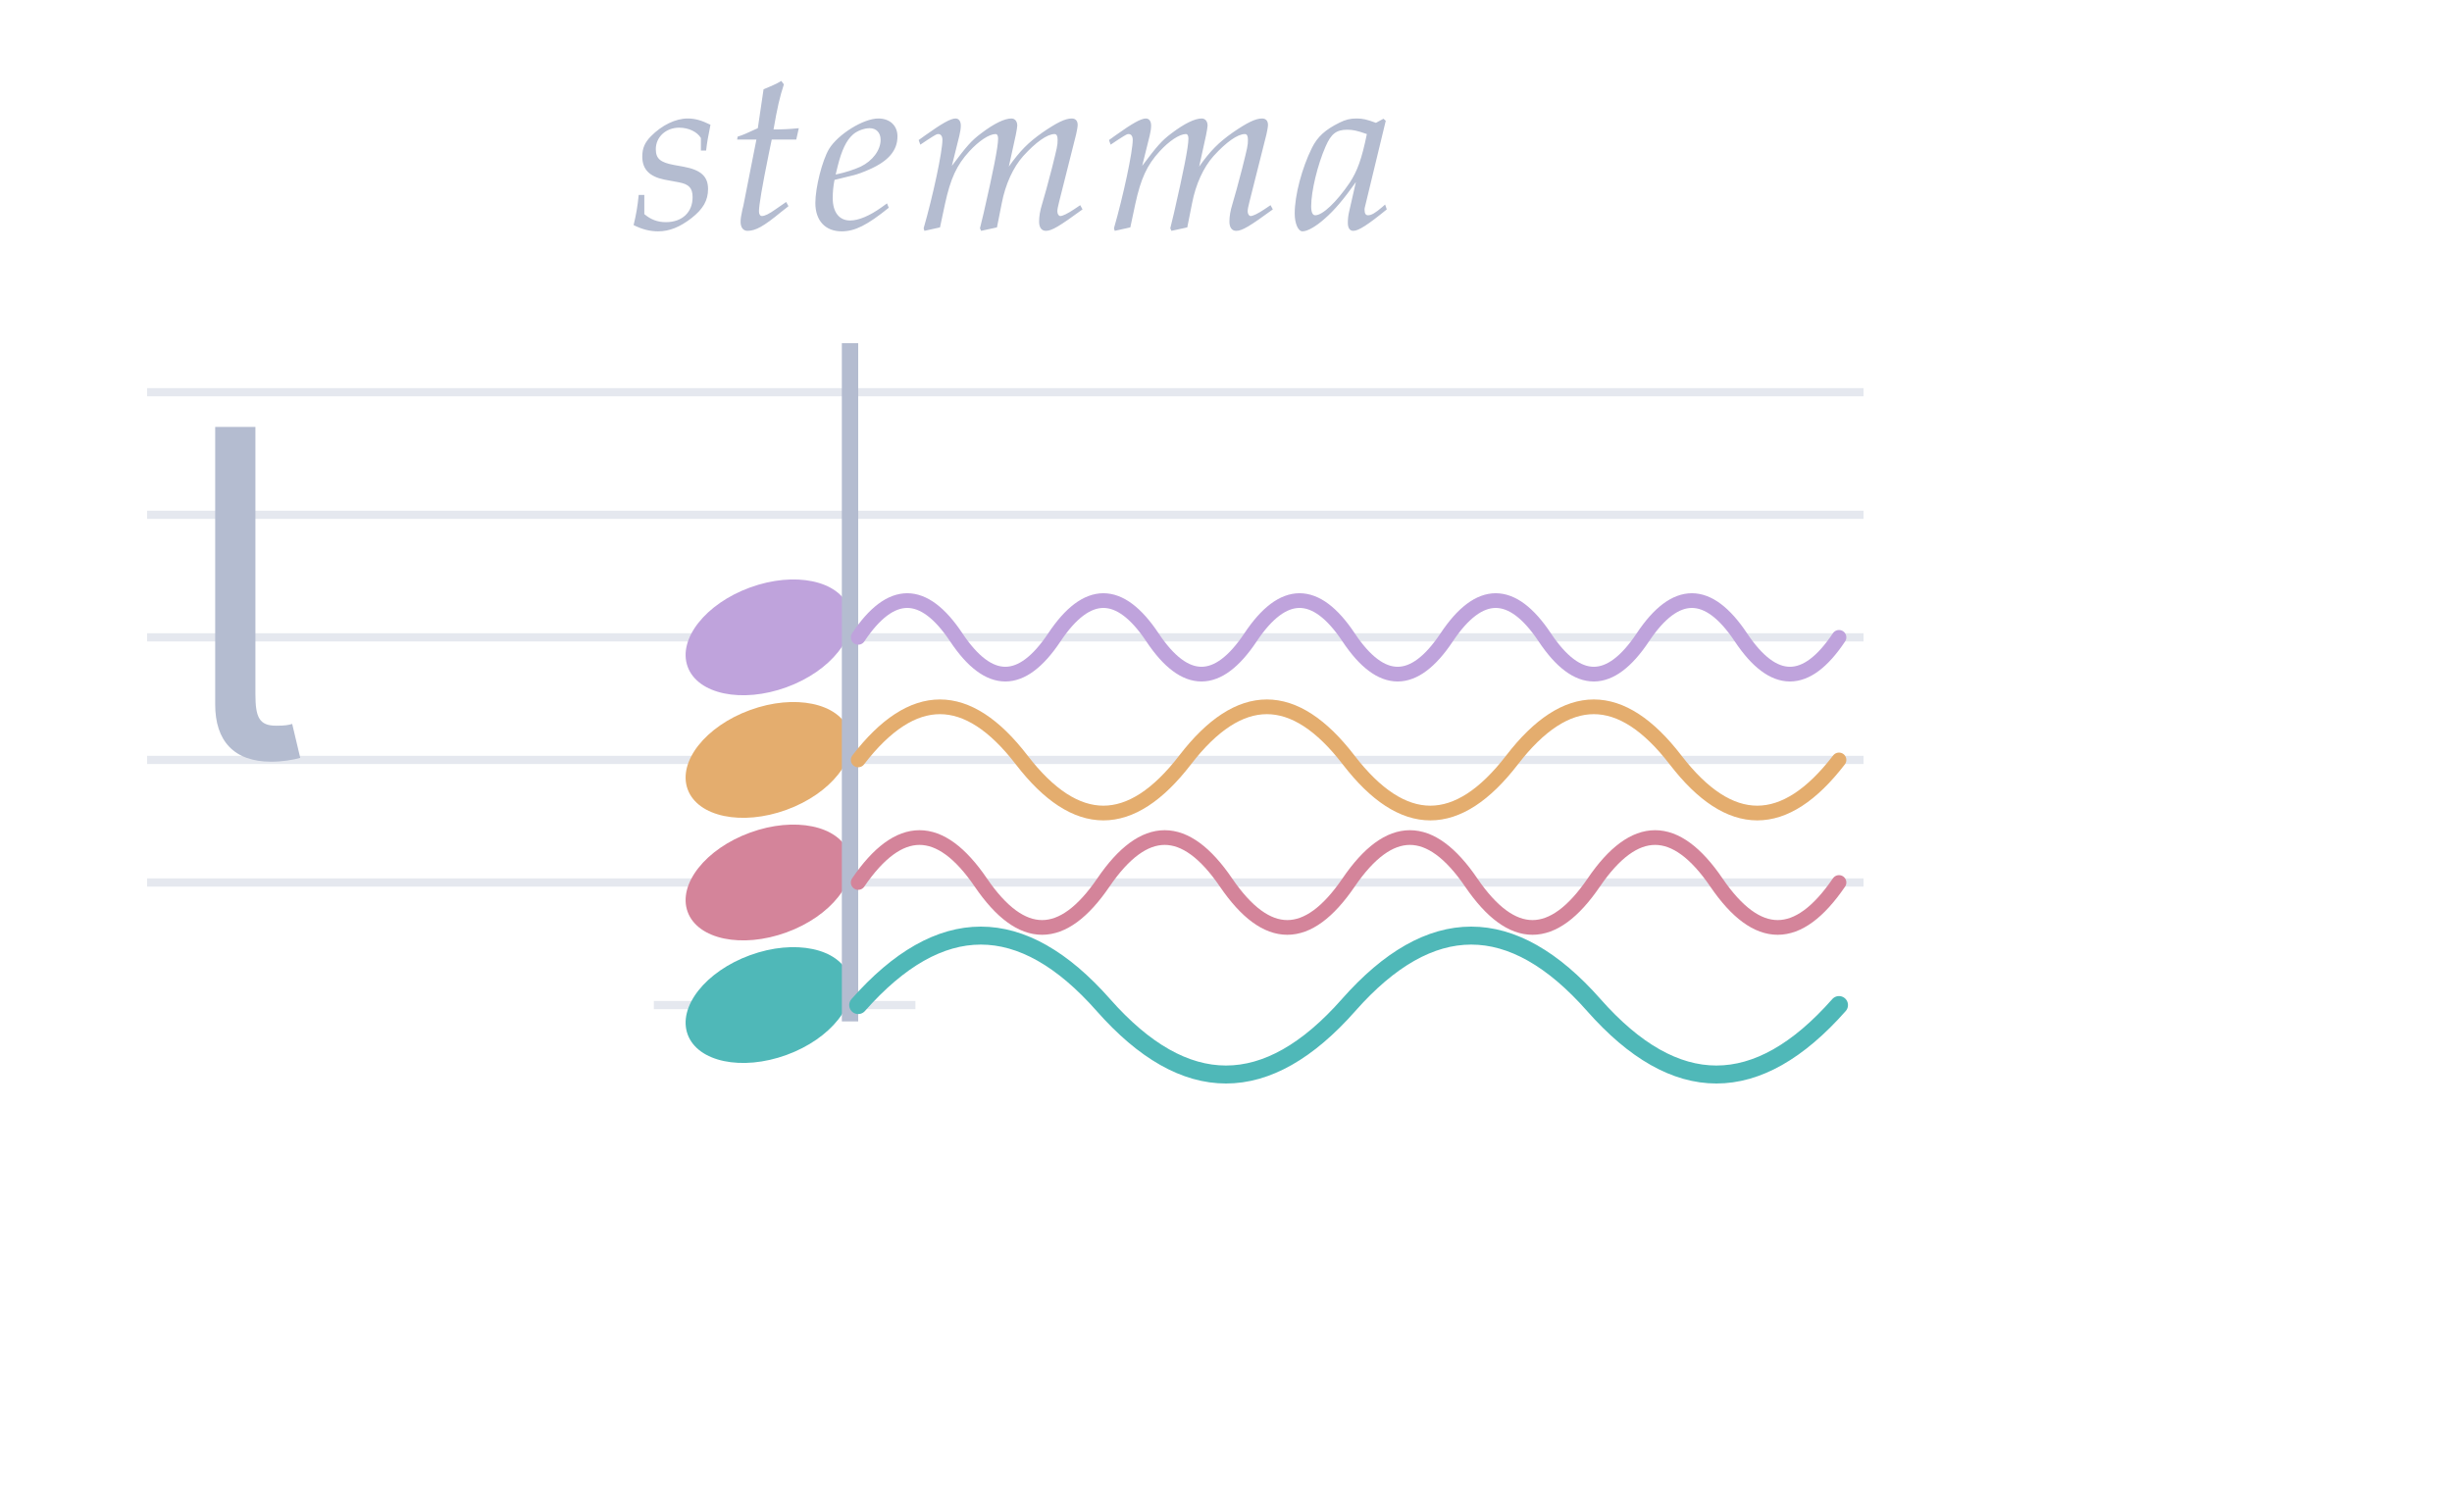
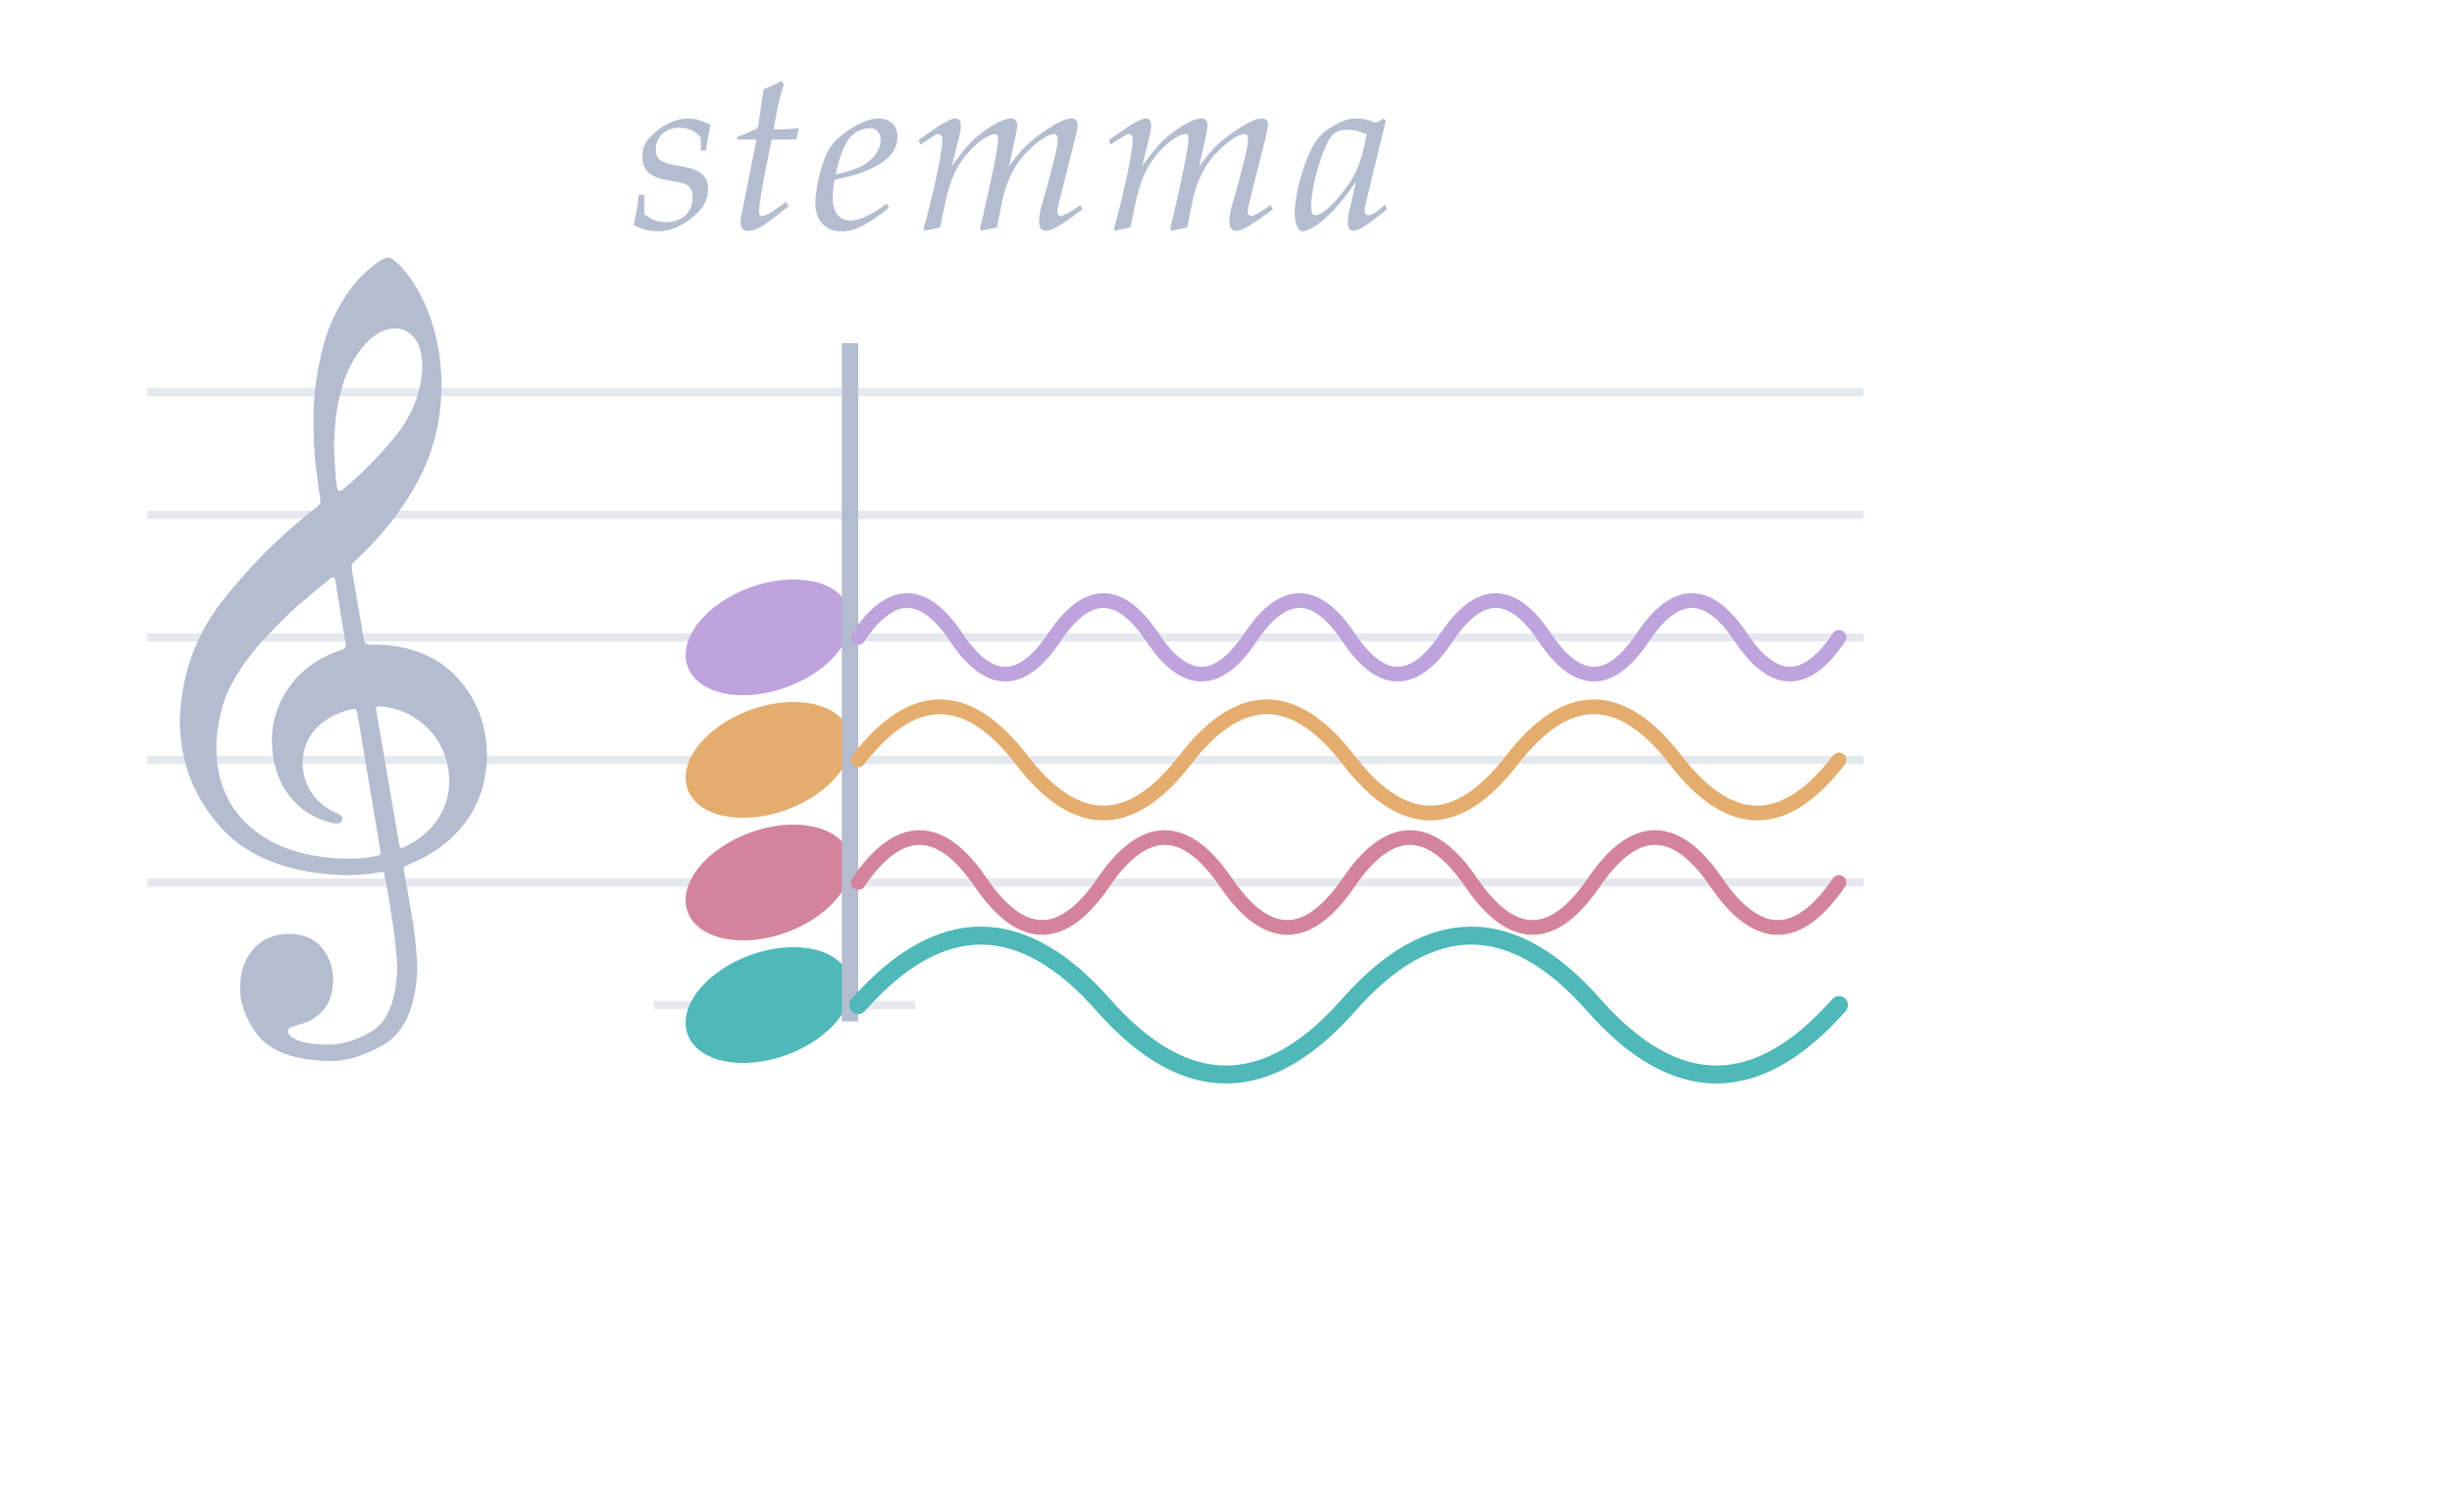
<svg xmlns="http://www.w3.org/2000/svg" width="300" height="185" viewBox="0 0 300 185">
  <text x="124" y="28" font-family="Palatino Linotype, Palatino, Georgia, serif" font-size="28" font-style="italic" fill="#b4bcd0" letter-spacing="1.5" text-anchor="middle">stemma</text>
  <line x1="18" y1="48" x2="228" y2="48" stroke="#b4bcd0" stroke-width="1.0" opacity="0.35" />
  <line x1="18" y1="63" x2="228" y2="63" stroke="#b4bcd0" stroke-width="1.0" opacity="0.35" />
  <line x1="18" y1="78" x2="228" y2="78" stroke="#b4bcd0" stroke-width="1.0" opacity="0.35" />
  <line x1="18" y1="93" x2="228" y2="93" stroke="#b4bcd0" stroke-width="1.0" opacity="0.35" />
  <line x1="18" y1="108" x2="228" y2="108" stroke="#b4bcd0" stroke-width="1.0" opacity="0.35" />
-   <text x="22" y="93" font-family="Bravura" font-size="56" fill="#b4bcd0"></text>
+   <g transform="translate(22,93) scale(0.056,-0.056)" fill="#b4bcd0">
+     <path d="M376 415Q375 424 376 427Q378 430 382 434Q465 510 518 605Q570 700 572 815Q572 881 555 942Q538 1002 507 1048Q495 1066 480 1081Q464 1097 455 1098Q444 1097 425 1082Q406 1067 390 1050Q335 987 313 903Q291 819 292 739Q292 695 296 651Q301 607 306 575Q308 567 307 562Q306 558 297 551Q184 463 95 350Q5 237 0 87Q0 -48 90 -148Q180 -247 364 -252Q382 -252 400 -250Q418 -249 433 -246Q441 -244 444 -245Q447 -246 448 -255Q458 -307 466 -363Q474 -419 475 -456Q471 -563 418 -594Q365 -625 316 -622Q276 -621 256 -612Q236 -603 236 -593Q236 -588 243 -584Q251 -581 268 -576Q293 -570 313 -547Q334 -525 335 -482Q335 -440 310 -410Q285 -381 239 -380Q188 -381 160 -414Q132 -447 132 -495Q130 -548 170 -601Q211 -654 322 -658Q378 -661 446 -622Q513 -582 519 -458Q518 -413 509 -353Q499 -293 490 -244Q488 -236 491 -233Q493 -231 503 -227Q580 -196 625 -135Q670 -74 671 11Q670 110 606 180Q542 249 430 252Q411 251 407 254Q402 257 401 270ZM470 943Q495 943 512 923Q529 902 530 861Q527 778 473 710Q419 643 356 591Q351 586 348 588Q344 589 343 599Q340 619 339 643Q337 667 337 691Q340 809 381 876Q422 942 470 943ZM361 262Q364 249 361 245Q359 242 346 238Q279 214 241 162Q202 109 201 44Q202 -24 233 -70Q264 -115 316 -133Q322 -135 330 -137Q337 -139 343 -139Q349 -139 352 -136Q355 -133 355 -128Q355 -123 350 -120Q346 -117 340 -115Q308 -101 288 -72Q269 -43 268 -8Q269 35 295 66Q322 96 368 109Q380 112 383 111Q387 109 388 101L438 -197Q440 -205 437 -207Q435 -209 424 -211Q412 -213 398 -215Q383 -216 368 -216Q235 -214 158 -150Q82 -86 80 20Q78 64 95 123Q113 181 173 252Q218 301 254 334Q291 366 326 394Q333 400 336 399Q339 398 340 390ZM430 103Q428 112 430 115Q432 118 441 117Q503 110 545 66Q587 21 589 -46Q588 -94 563 -130Q538 -167 495 -188Q486 -193 483 -192Q480 -191 479 -182Z" />
+   </g>
  <line x1="80" y1="123" x2="112" y2="123" stroke="#b4bcd0" stroke-width="1.0" opacity="0.35" />
  <ellipse cx="94" cy="78" rx="10.5" ry="6.5" transform="rotate(-20,94,78)" fill="#bfa3dc" />
  <ellipse cx="94" cy="93" rx="10.5" ry="6.5" transform="rotate(-20,94,93)" fill="#e4ad6e" />
  <ellipse cx="94" cy="108" rx="10.5" ry="6.5" transform="rotate(-20,94,108)" fill="#d4849a" />
  <ellipse cx="94" cy="123" rx="10.5" ry="6.5" transform="rotate(-20,94,123)" fill="#4fb8b8" />
  <line x1="104" y1="42" x2="104" y2="125" stroke="#b4bcd0" stroke-width="2.0" />
  <path d="M105,78 Q111,69 117,78 Q123,87 129,78 Q135,69 141,78 Q147,87 153,78 Q159,69 165,78 Q171,87 177,78 Q183,69 189,78 Q195,87 201,78 Q207,69 213,78 Q219,87 225,78" fill="none" stroke="#bfa3dc" stroke-width="1.8" stroke-linecap="round" />
  <path d="M105,93 Q115,80 125,93 Q135,106 145,93 Q155,80 165,93 Q175,106 185,93 Q195,80 205,93 Q215,106 225,93" fill="none" stroke="#e4ad6e" stroke-width="1.8" stroke-linecap="round" />
  <path d="M105,108 Q112.5,97 120,108 Q127.5,119 135,108 Q142.5,97 150,108 Q157.5,119 165,108 Q172.5,97 180,108 Q187.5,119 195,108 Q202.5,97 210,108 Q217.5,119 225,108" fill="none" stroke="#d4849a" stroke-width="1.8" stroke-linecap="round" />
  <path d="M105,123 Q120,106 135,123 Q150,140 165,123 Q180,106 195,123 Q210,140 225,123" fill="none" stroke="#4fb8b8" stroke-width="2.2" stroke-linecap="round" />
</svg>
